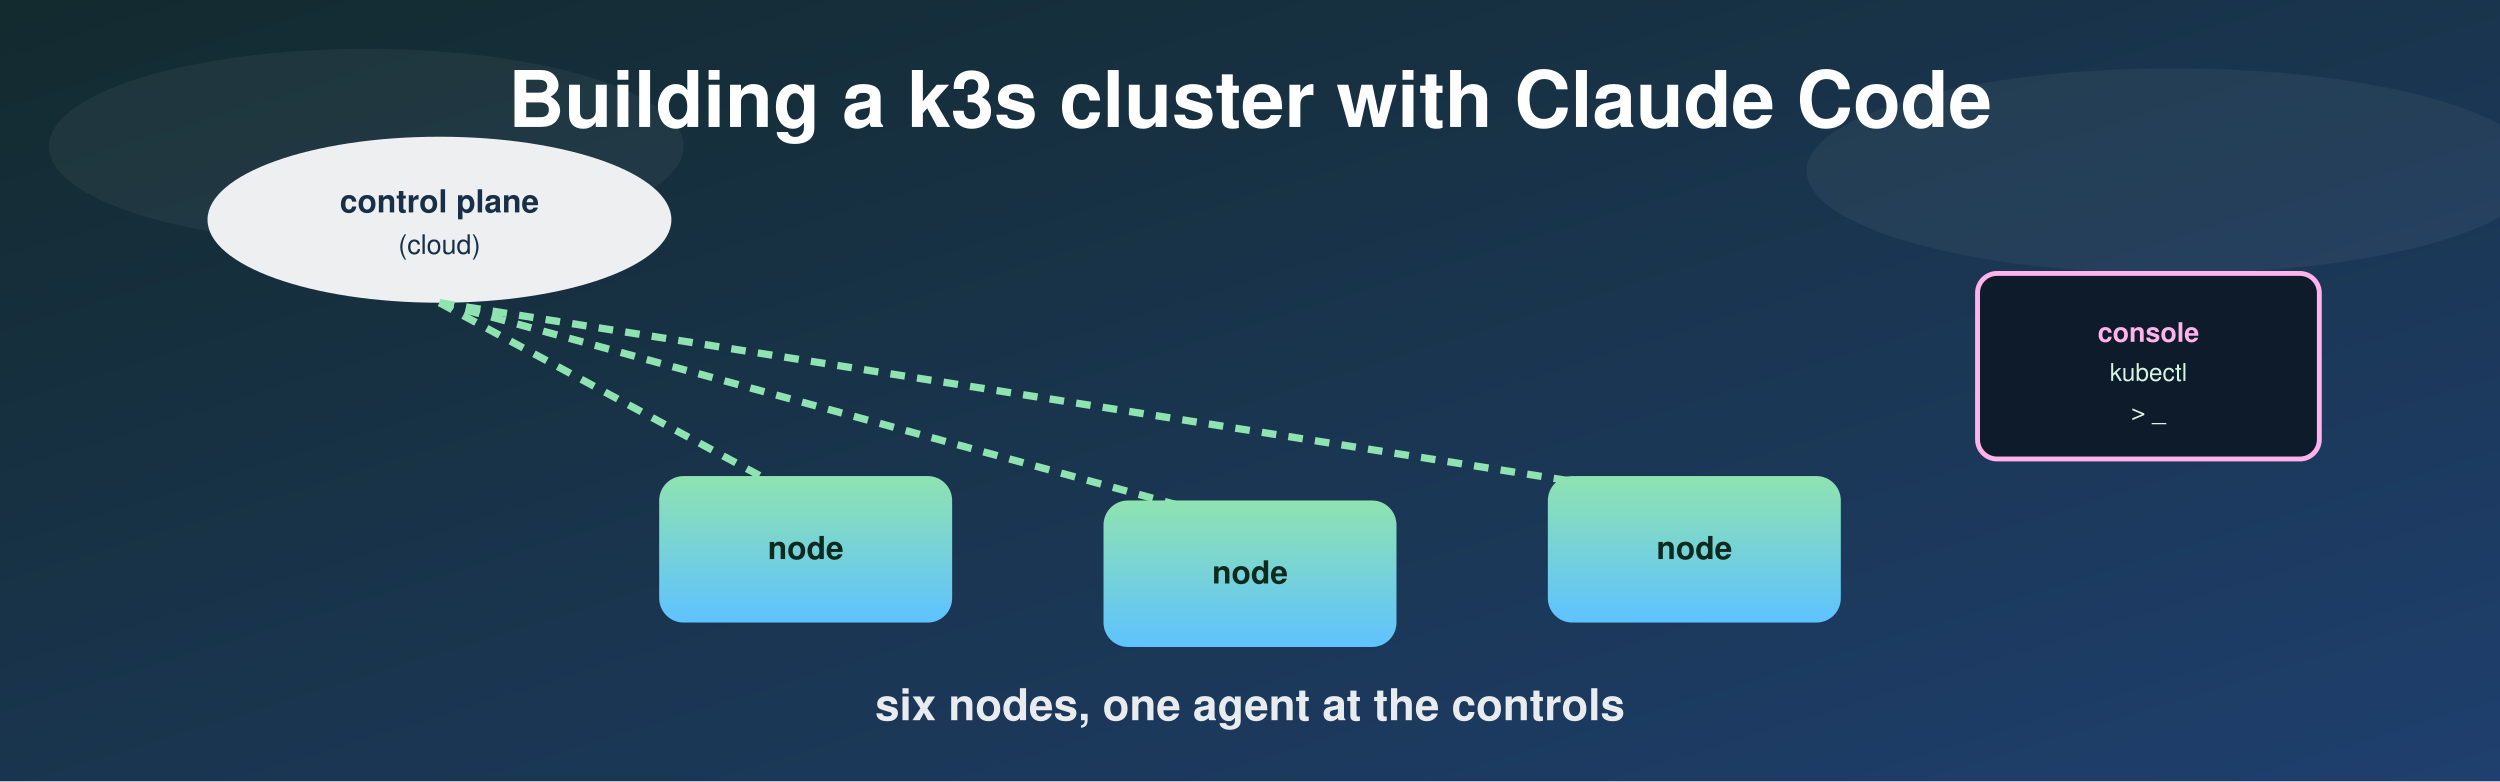
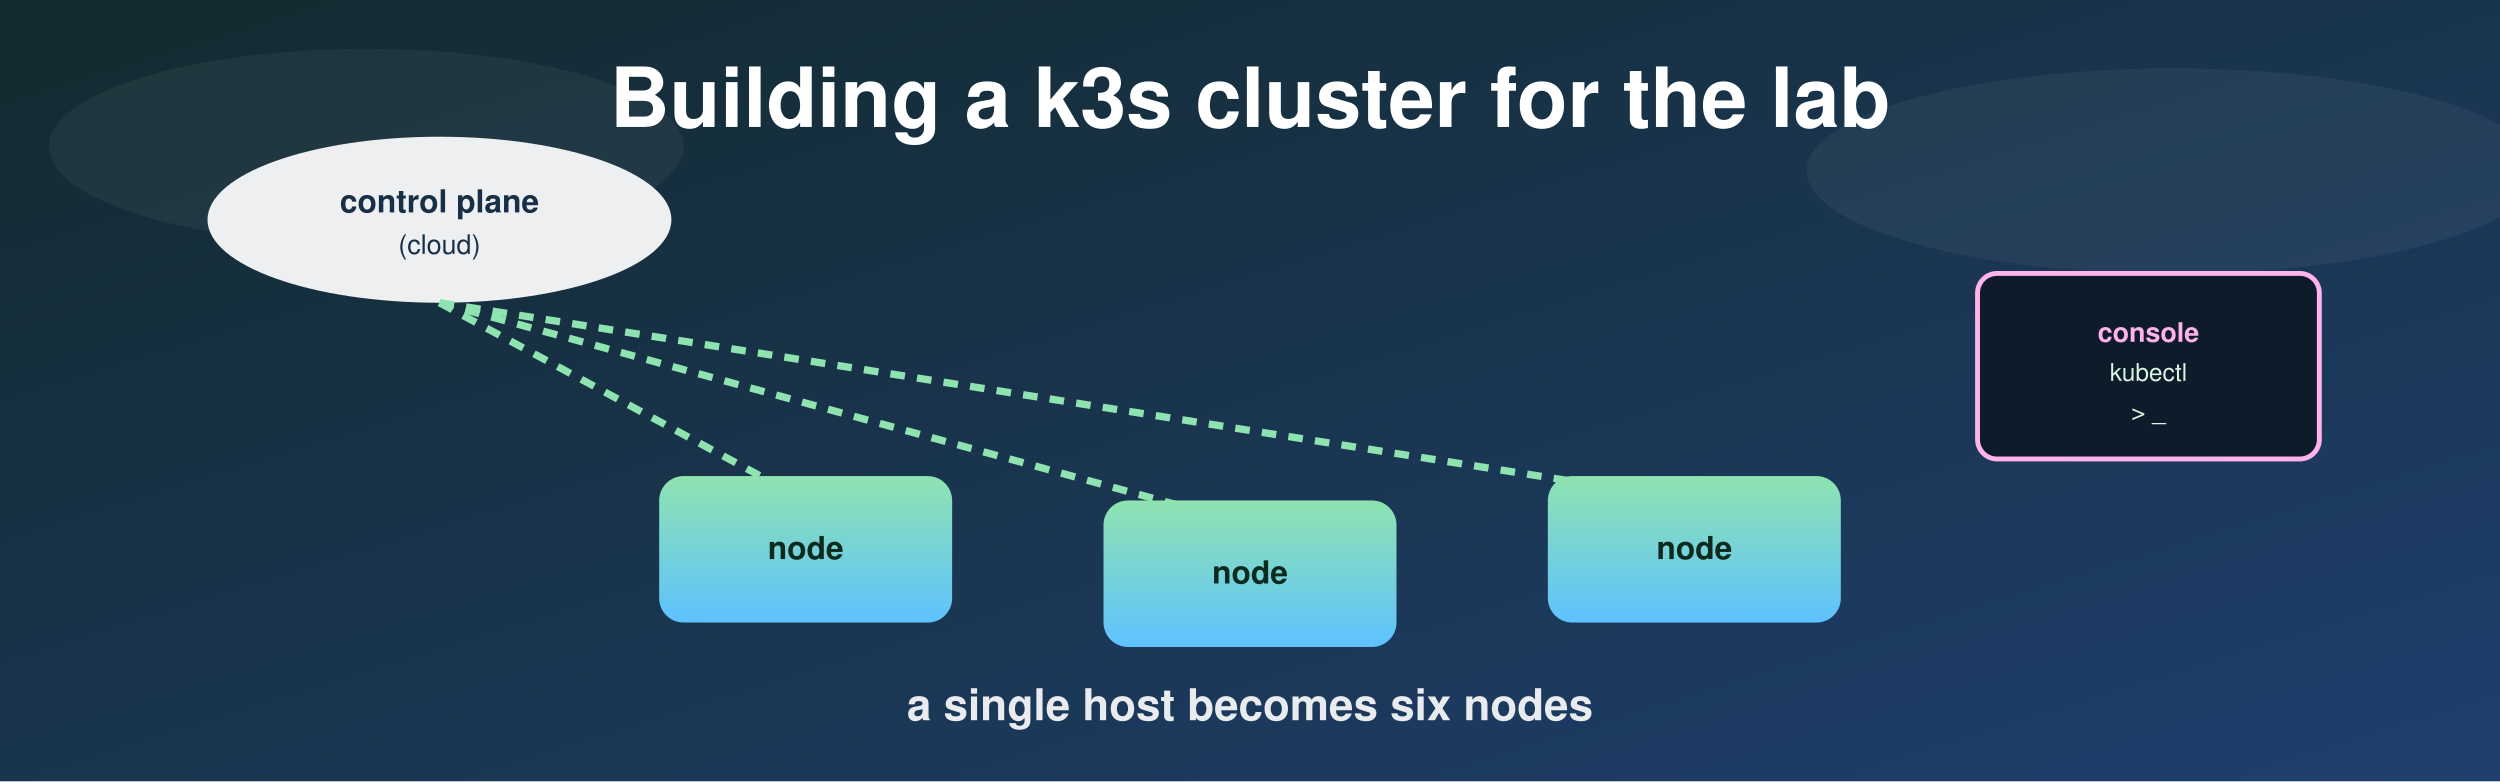
<svg xmlns="http://www.w3.org/2000/svg" viewBox="0 0 1024 320" font-family="Helvetica, Arial, sans-serif" role="img" aria-label="Illustration: several small server nodes linked in a cluster, one in a cloud, the others at home, around a terminal console">
  <defs>
    <linearGradient id="bgk3sen" x1="0" y1="0" x2="1" y2="1">
      <stop offset="0%" stop-color="#132a2e" />
      <stop offset="100%" stop-color="#1f3f6e" />
    </linearGradient>
    <linearGradient id="nodek3sen" x1="0" y1="0" x2="0" y2="1">
      <stop offset="0%" stop-color="#8fe3b0" />
      <stop offset="100%" stop-color="#5ec2ff" />
    </linearGradient>
  </defs>
  <rect x="0" y="0" width="1024" height="320" fill="url(#bgk3sen)" />
  <g fill="#ffffff" opacity="0.05">
    <ellipse cx="150" cy="60" rx="130" ry="40" />
    <ellipse cx="890" cy="70" rx="150" ry="42" />
  </g>
-   <text x="512" y="52" text-anchor="middle" font-size="32" fill="#ffffff" font-weight="bold">Building a k3s cluster with Claude Code</text>
+   <text x="512" y="52" text-anchor="middle" font-size="34" fill="#ffffff" font-weight="bold">Building a k3s cluster for the lab</text>
  <g transform="translate(180,90)">
    <ellipse cx="0" cy="0" rx="95" ry="34" fill="#ffffff" opacity="0.92" />
    <text x="0" y="-3" text-anchor="middle" font-size="13" fill="#173047" font-weight="bold">control plane</text>
    <text x="0" y="14" text-anchor="middle" font-size="11" fill="#173047">(cloud)</text>
  </g>
  <g stroke="#8fe3b0" stroke-width="3" stroke-dasharray="6 5">
    <line x1="180" y1="124" x2="330" y2="205" />
    <line x1="180" y1="124" x2="512" y2="215" />
    <line x1="180" y1="124" x2="694" y2="205" />
  </g>
  <g transform="translate(330,225)">
    <rect x="-60" y="-30" width="120" height="60" rx="10" fill="url(#nodek3sen)" />
    <text x="0" y="4" text-anchor="middle" font-size="13" fill="#0d2a1f" font-weight="bold">node</text>
  </g>
  <g transform="translate(512,235)">
    <rect x="-60" y="-30" width="120" height="60" rx="10" fill="url(#nodek3sen)" />
    <text x="0" y="4" text-anchor="middle" font-size="13" fill="#0d2a1f" font-weight="bold">node</text>
  </g>
  <g transform="translate(694,225)">
    <rect x="-60" y="-30" width="120" height="60" rx="10" fill="url(#nodek3sen)" />
    <text x="0" y="4" text-anchor="middle" font-size="13" fill="#0d2a1f" font-weight="bold">node</text>
  </g>
  <g transform="translate(880,150)">
    <rect x="-70" y="-38" width="140" height="76" rx="8" fill="#0d1b2a" stroke="#ffb3ea" stroke-width="2" />
    <text x="0" y="-10" text-anchor="middle" font-size="11" fill="#ffb3ea" font-weight="bold">console</text>
    <text x="0" y="6" text-anchor="middle" font-size="10" fill="#d8f5e2">kubectl</text>
    <text x="0" y="22" text-anchor="middle" font-size="10" fill="#d8f5e2">&gt; _</text>
  </g>
-   <text x="512" y="295" text-anchor="middle" font-size="18" fill="#ffffff" font-weight="bold" opacity="0.9">six nodes, one agent at the controls</text>
+   <text x="512" y="295" text-anchor="middle" font-size="18" fill="#ffffff" font-weight="bold" opacity="0.9">a single host becomes six nodes</text>
</svg>
